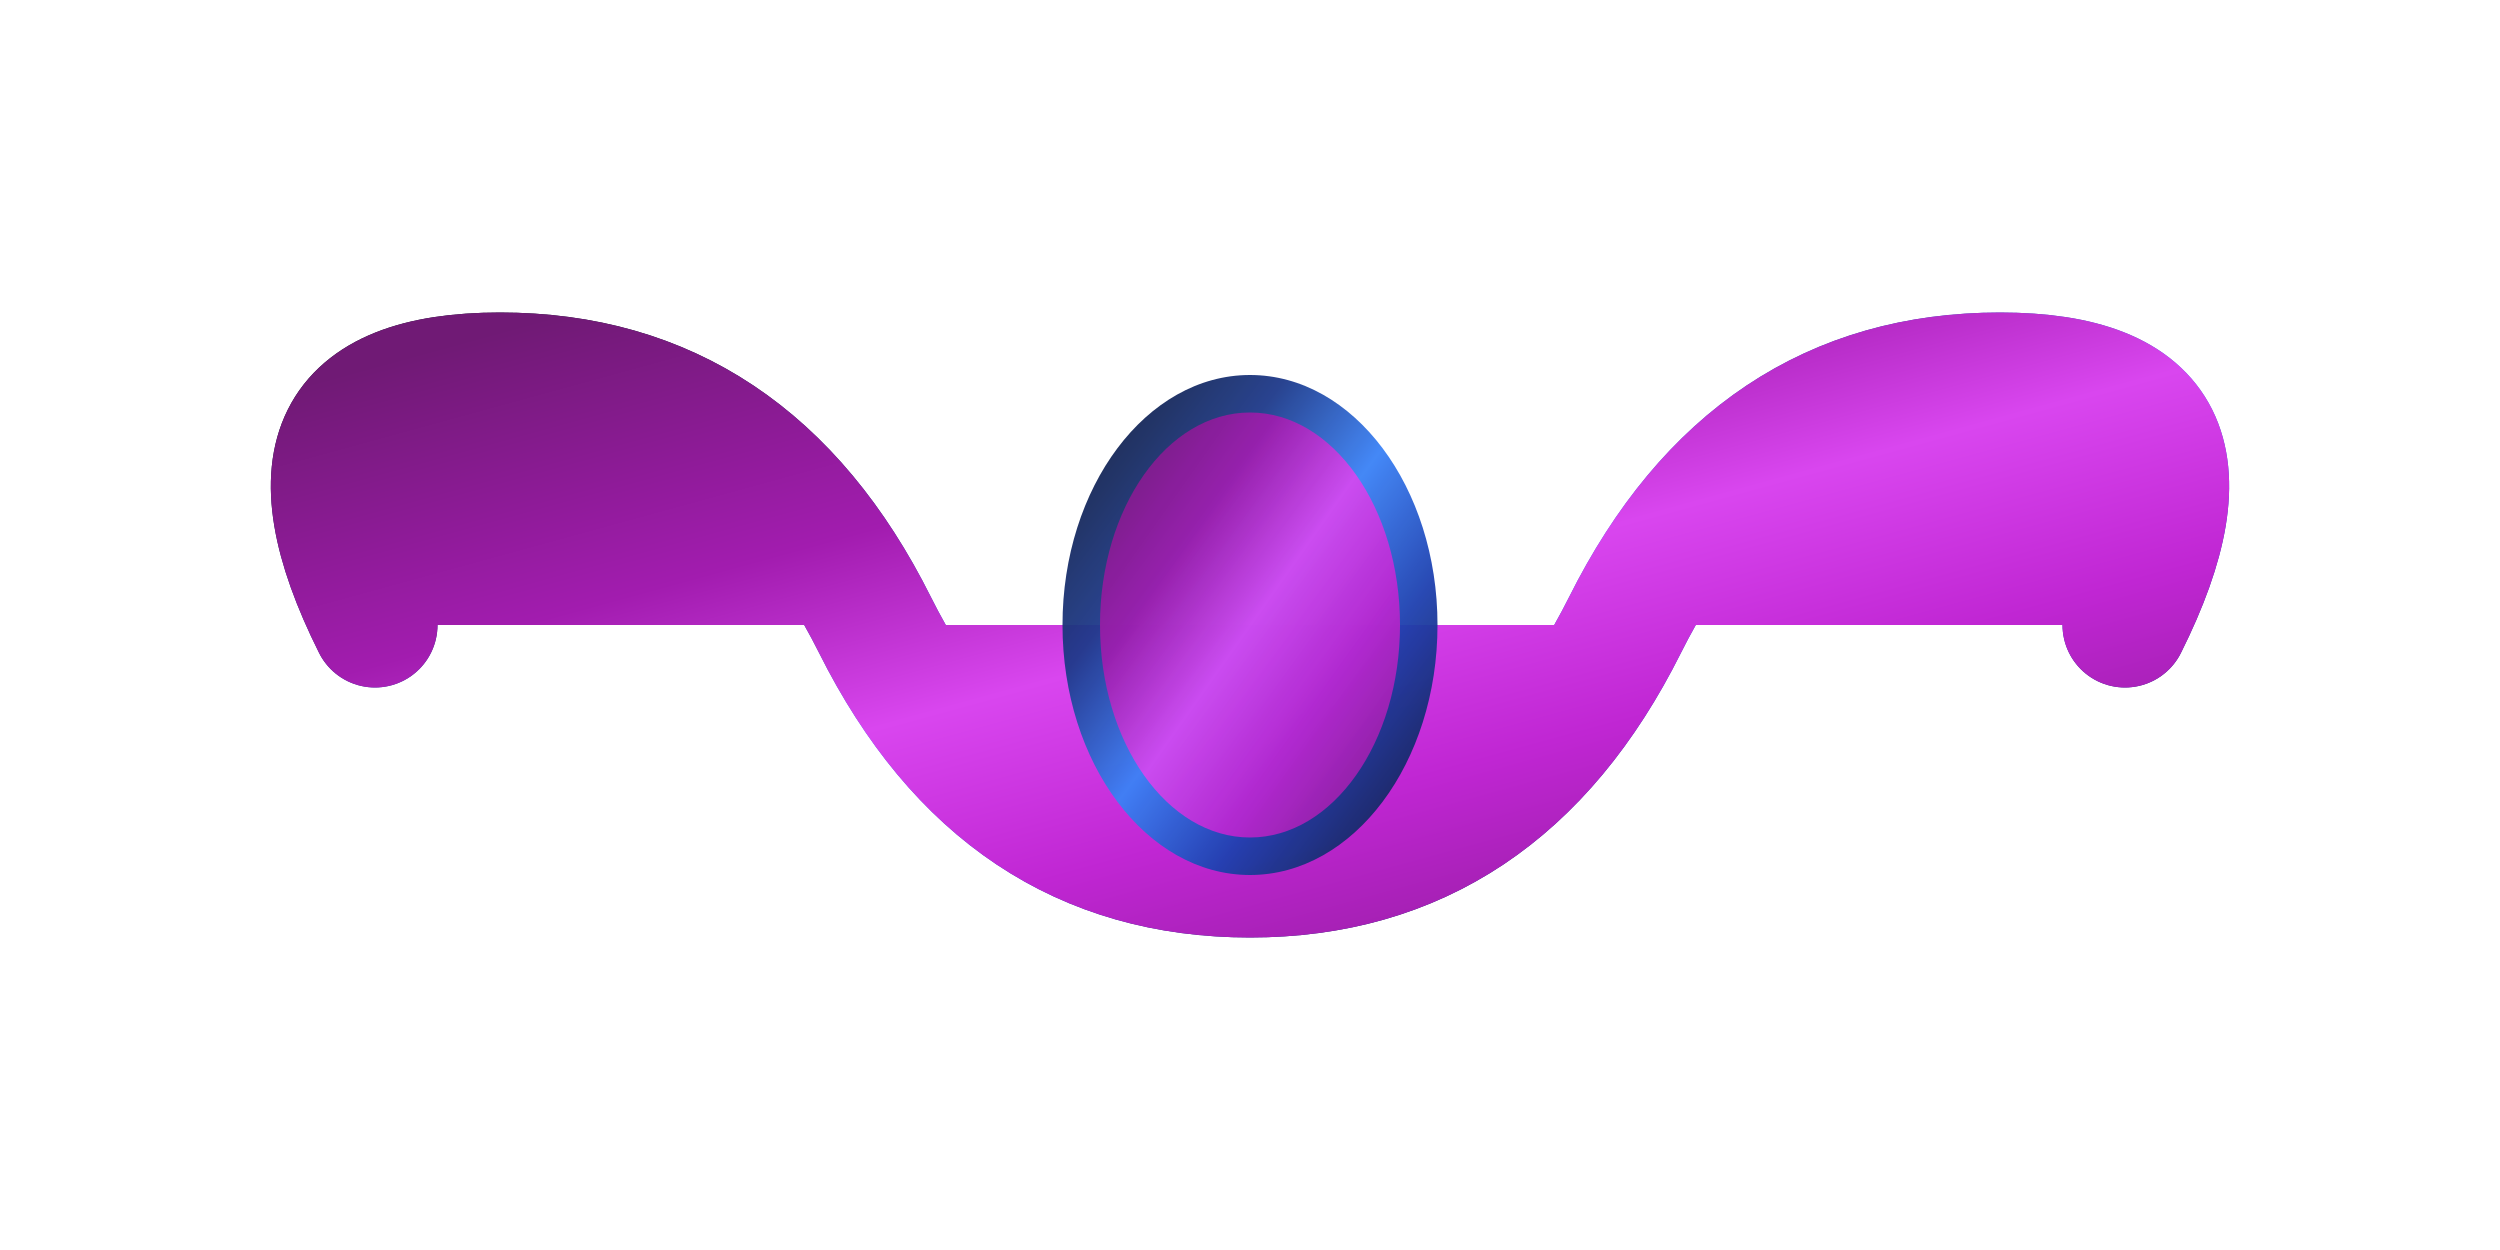
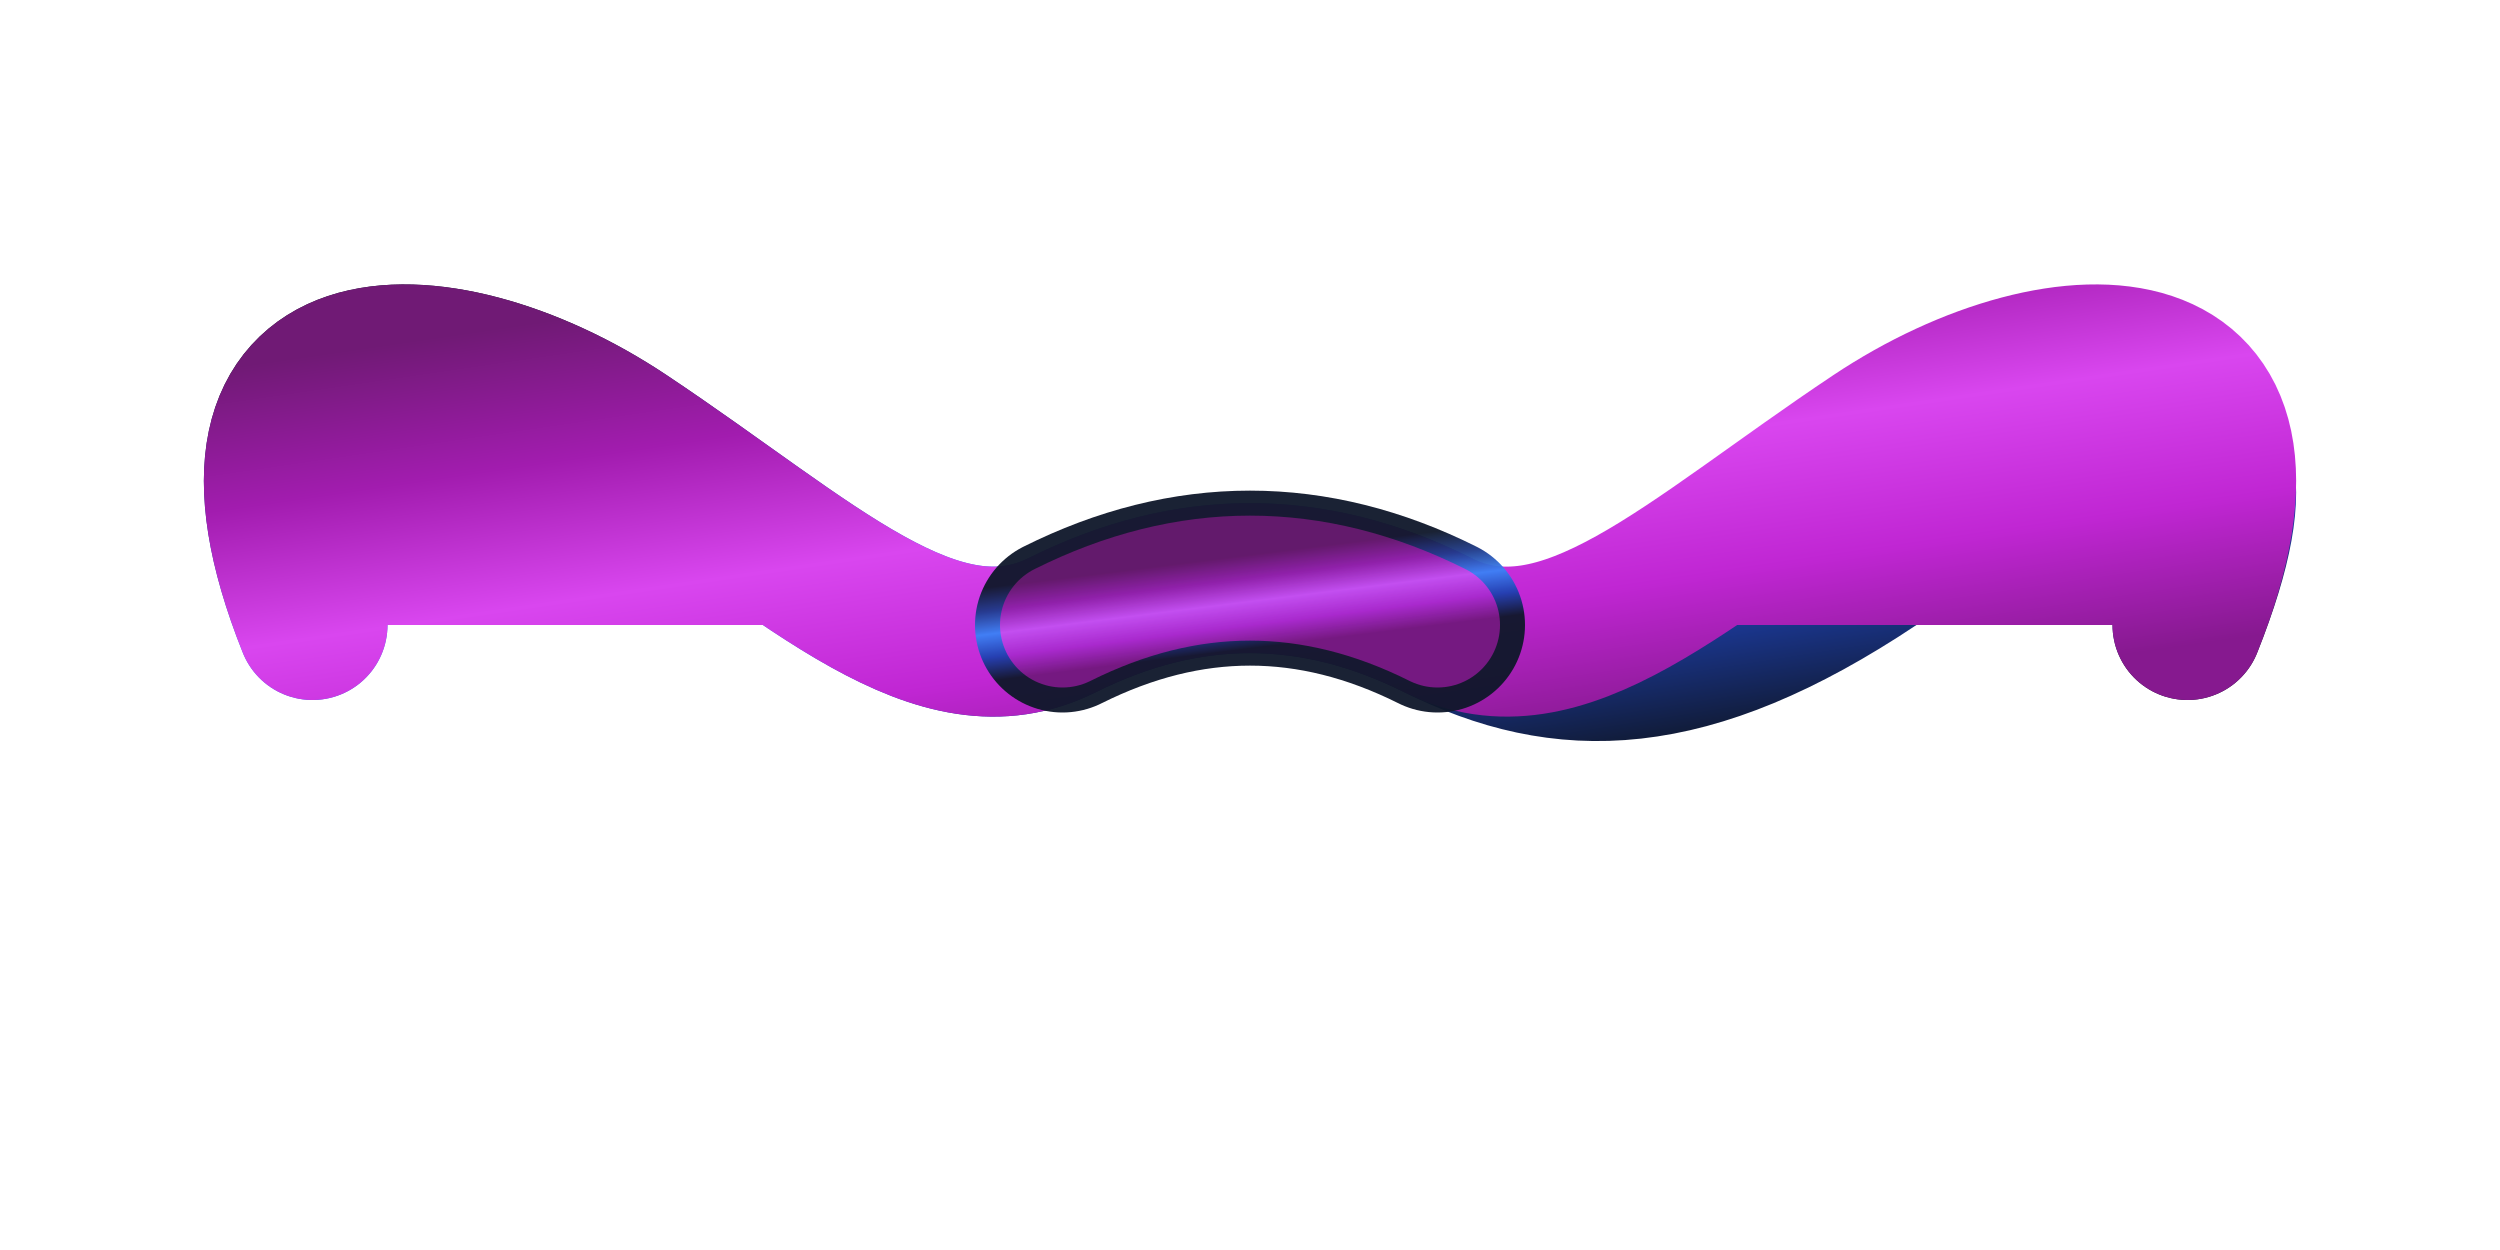
- <svg xmlns="http://www.w3.org/2000/svg" viewBox="0 0 200 100" fill="none">
-   <path d="M 30 50         Q 20 30, 40 30         Q 60 30, 70 50         Q 80 70, 100 70         Q 120 70, 130 50         Q 140 30, 160 30         Q 180 30, 170 50" fill="url(#blueGradient)" stroke="url(#blueGradient)" stroke-width="10" stroke-linecap="round" stroke-linejoin="round" />
-   <path d="M 170 50         Q 180 30, 160 30         Q 140 30, 130 50         Q 120 70, 100 70         Q 80 70, 70 50         Q 60 30, 40 30         Q 20 30, 30 50" fill="url(#fuchsiaGradient)" stroke="url(#fuchsiaGradient)" stroke-width="10" stroke-linecap="round" stroke-linejoin="round" />
-   <ellipse cx="100" cy="50" rx="15" ry="20" fill="url(#blueGradient)" opacity="0.95" />
-   <ellipse cx="100" cy="50" rx="12" ry="17" fill="url(#fuchsiaGradient)" opacity="0.9" />
+ <svg xmlns="http://www.w3.org/2000/svg" viewBox="0 0 200 100" fill="none" preserveAspectRatio="xMidYMid meet">
  <defs>
    <linearGradient id="blueGradient" x1="0%" y1="0%" x2="100%" y2="100%">
      <stop offset="0%" stop-color="#0f172a" stop-opacity="1" />
-       <stop offset="30%" stop-color="#1e3a8a" stop-opacity="1" />
+       <stop offset="25%" stop-color="#1e3a8a" stop-opacity="1" />
      <stop offset="50%" stop-color="#3b82f6" stop-opacity="1" />
-       <stop offset="70%" stop-color="#1e40af" stop-opacity="1" />
+       <stop offset="75%" stop-color="#1e40af" stop-opacity="1" />
      <stop offset="100%" stop-color="#0f172a" stop-opacity="1" />
    </linearGradient>
    <linearGradient id="fuchsiaGradient" x1="0%" y1="0%" x2="100%" y2="100%">
      <stop offset="0%" stop-color="#701a75" stop-opacity="1" />
-       <stop offset="30%" stop-color="#a21caf" stop-opacity="1" />
+       <stop offset="25%" stop-color="#a21caf" stop-opacity="1" />
      <stop offset="50%" stop-color="#d946ef" stop-opacity="1" />
-       <stop offset="70%" stop-color="#c026d3" stop-opacity="1" />
+       <stop offset="75%" stop-color="#c026d3" stop-opacity="1" />
      <stop offset="100%" stop-color="#86198f" stop-opacity="1" />
    </linearGradient>
  </defs>
+   <path d="M 25 50         C 15 25, 35 25, 50 35        C 65 45, 75 55, 85 50        C 95 45, 105 45, 115 50        C 125 55, 135 55, 150 45        C 165 35, 185 25, 175 50" fill="url(#blueGradient)" stroke="url(#blueGradient)" stroke-width="12" stroke-linecap="round" stroke-linejoin="round" />
+   <path d="M 175 50         C 185 25, 165 25, 150 35        C 135 45, 125 55, 115 50        C 105 45, 95 45, 85 50        C 75 55, 65 45, 50 35        C 35 25, 15 25, 25 50" fill="url(#fuchsiaGradient)" stroke="url(#fuchsiaGradient)" stroke-width="12" stroke-linecap="round" stroke-linejoin="round" />
+   <path d="M 85 50 C 95 45, 105 45, 115 50" fill="none" stroke="url(#blueGradient)" stroke-width="14" stroke-linecap="round" opacity="0.95" />
+   <path d="M 115 50 C 105 45, 95 45, 85 50" fill="none" stroke="url(#fuchsiaGradient)" stroke-width="10" stroke-linecap="round" opacity="0.85" />
</svg>
